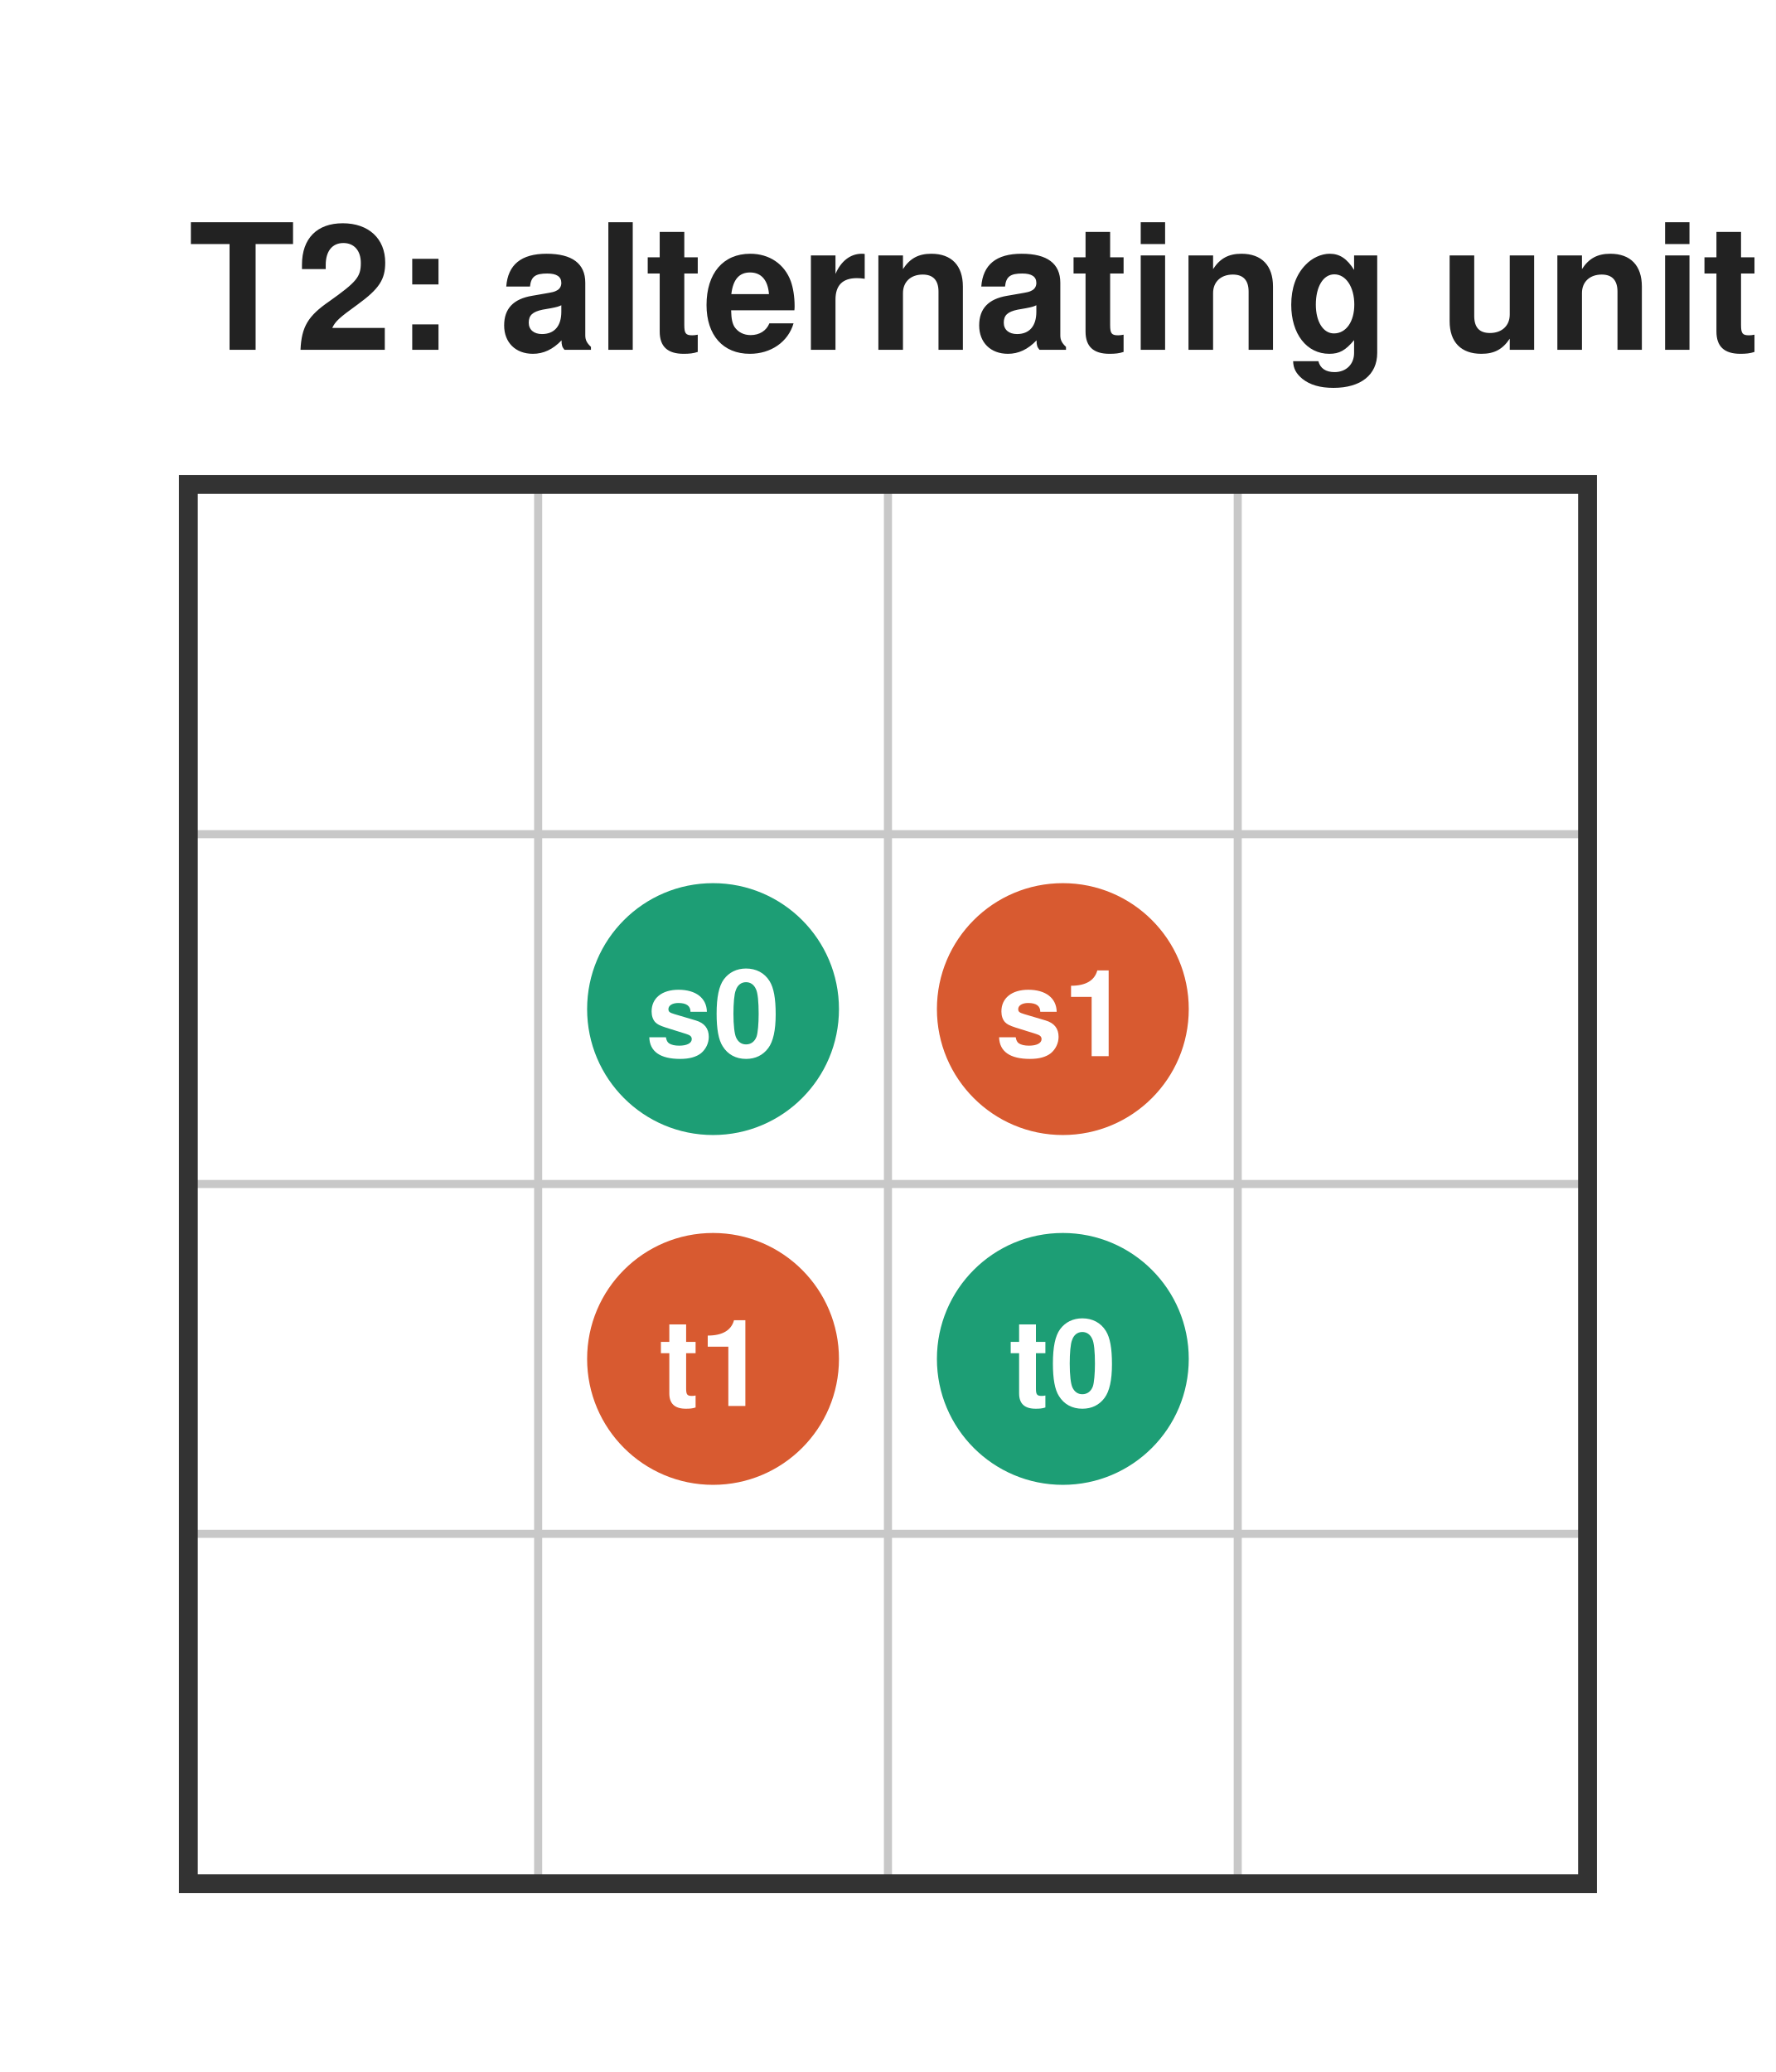
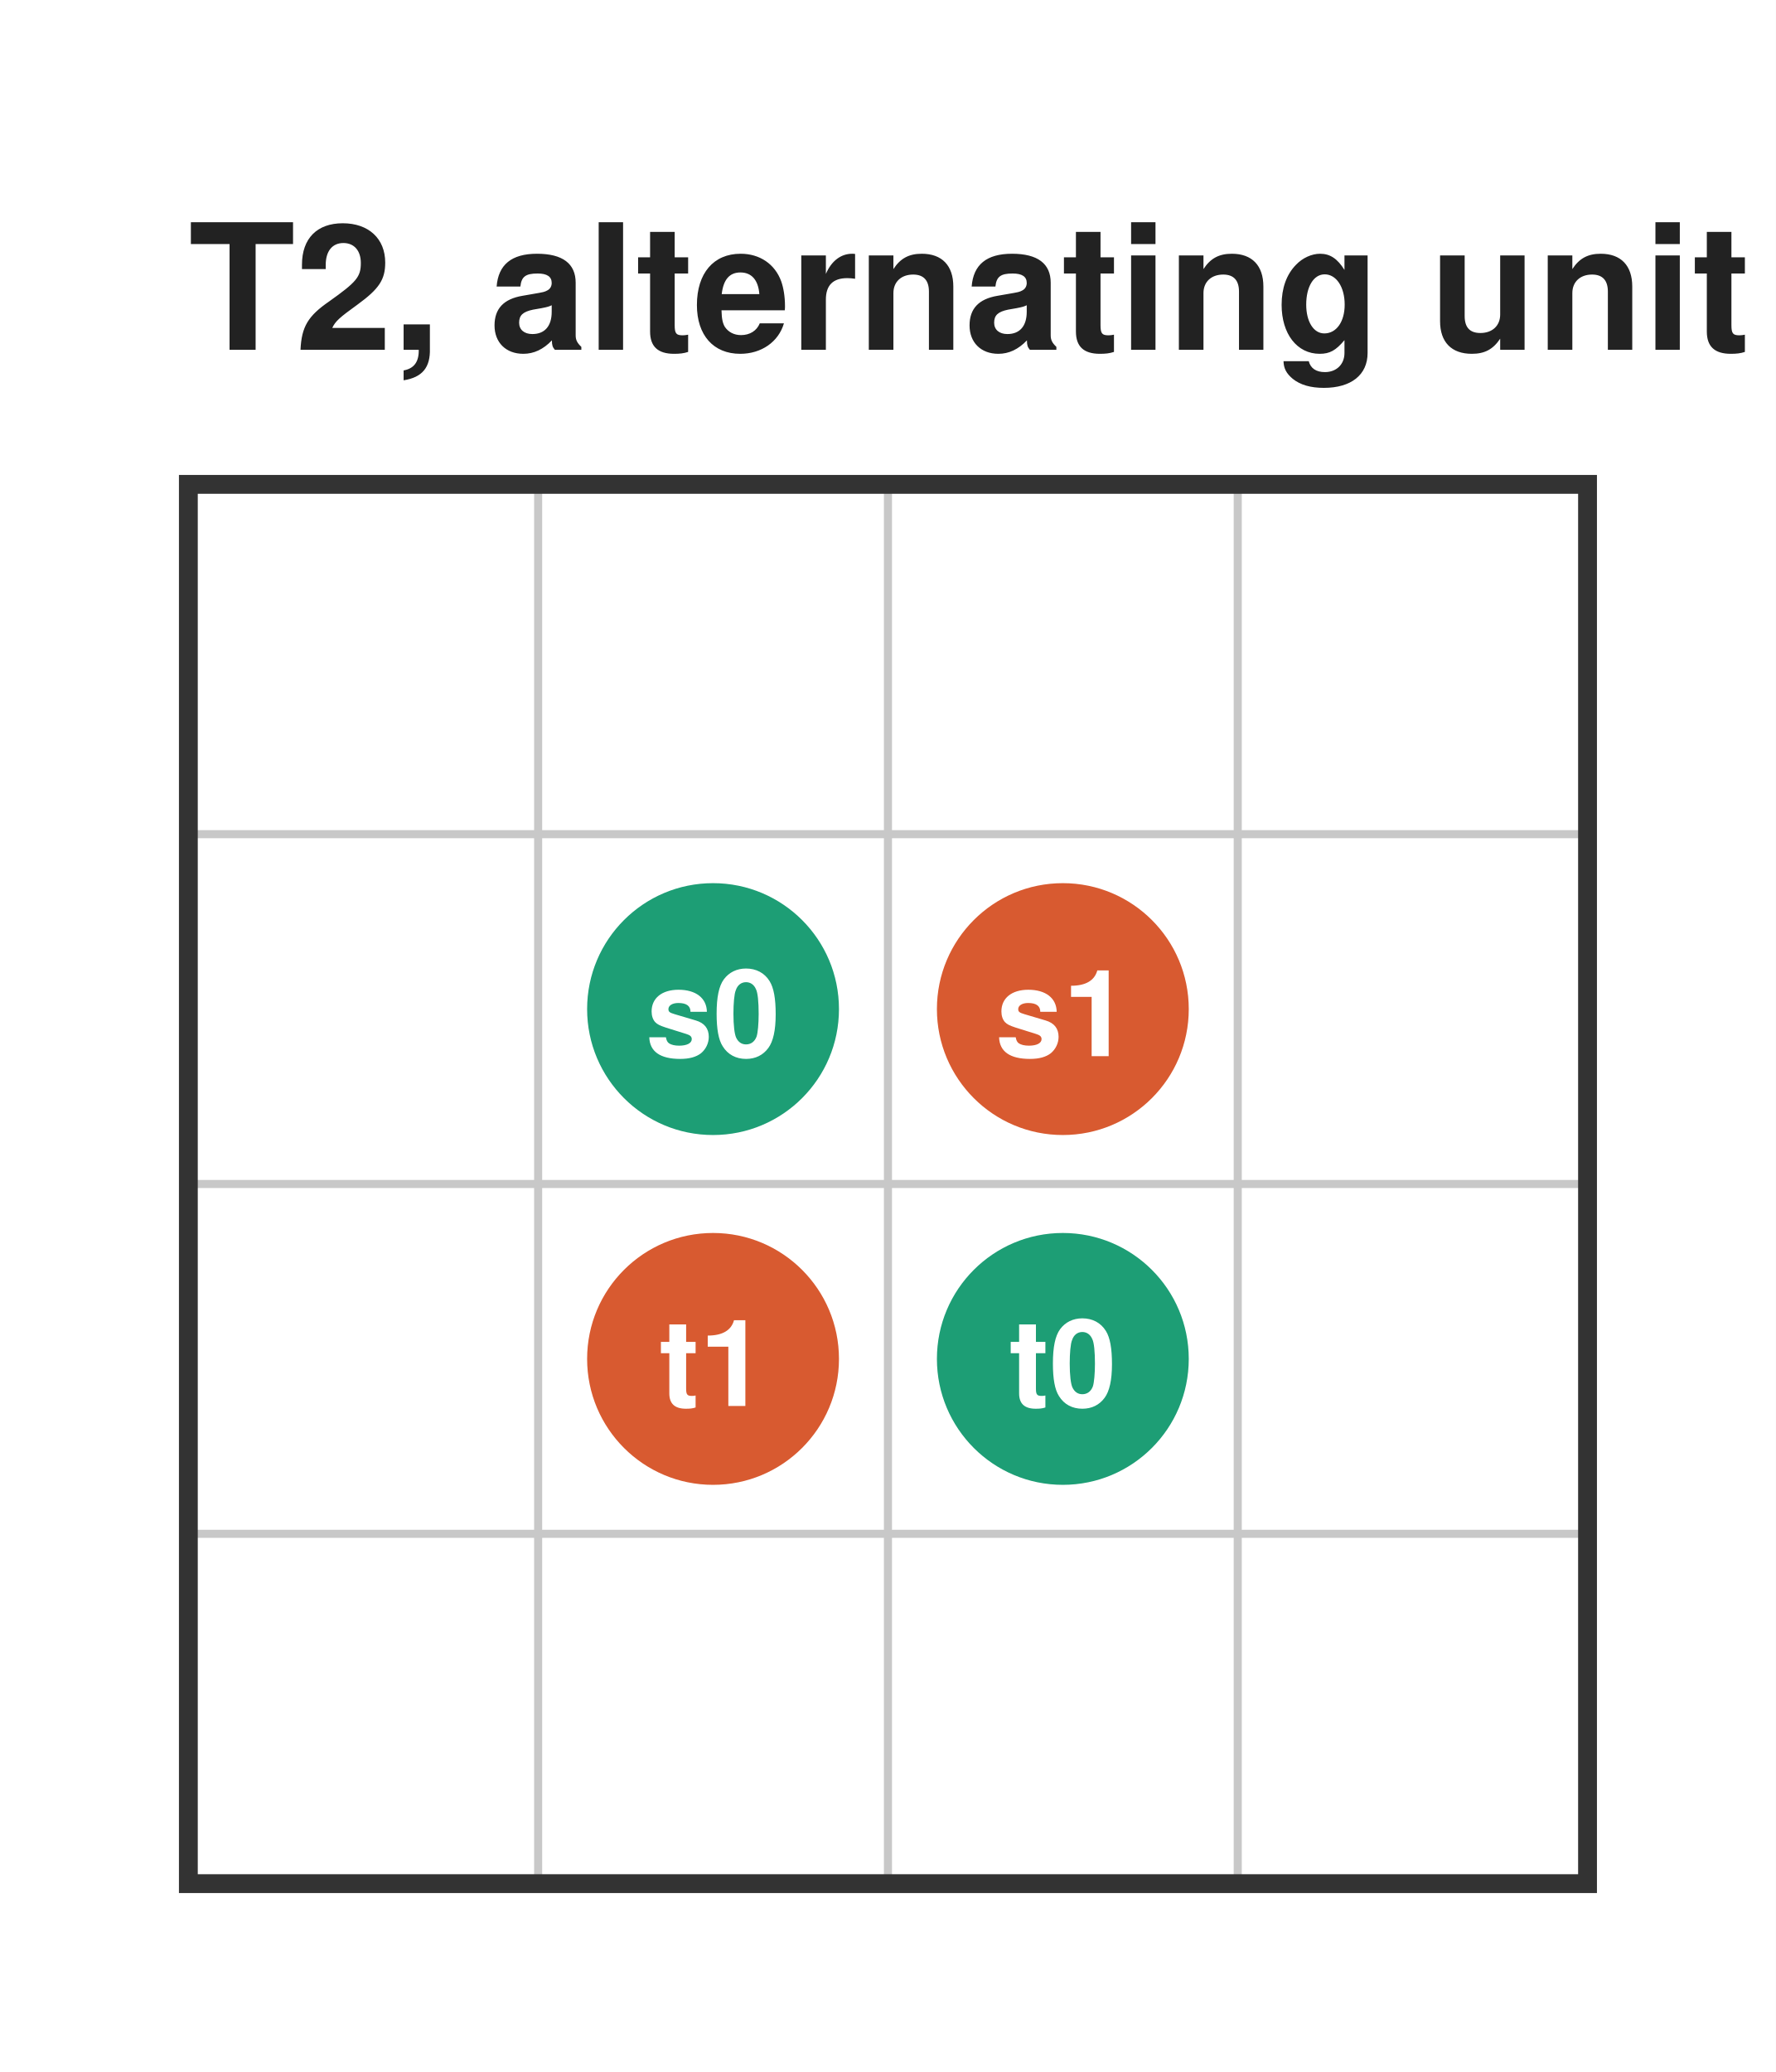
<svg xmlns="http://www.w3.org/2000/svg" width="132" height="154" viewBox="0 0 132 154" font-family="Helvetica, Arial, sans-serif">
  <rect width="100%" height="100%" fill="white" />
-   <text x="14" y="26" font-size="13" font-weight="700" fill="#222">T2: alternating unit square</text>
+   <text x="14" y="26" font-size="13" font-weight="700" fill="#222">T2, alternating unit square</text>
  <line x1="14" y1="36" x2="118" y2="36" stroke="#c8c8c8" stroke-width="0.6" />
  <line x1="14" y1="62" x2="118" y2="62" stroke="#c8c8c8" stroke-width="0.6" />
  <line x1="14" y1="88" x2="118" y2="88" stroke="#c8c8c8" stroke-width="0.6" />
  <line x1="14" y1="114" x2="118" y2="114" stroke="#c8c8c8" stroke-width="0.6" />
  <line x1="14" y1="140" x2="118" y2="140" stroke="#c8c8c8" stroke-width="0.6" />
  <line x1="14" y1="36" x2="14" y2="140" stroke="#c8c8c8" stroke-width="0.6" />
  <line x1="40" y1="36" x2="40" y2="140" stroke="#c8c8c8" stroke-width="0.6" />
  <line x1="66" y1="36" x2="66" y2="140" stroke="#c8c8c8" stroke-width="0.6" />
  <line x1="92" y1="36" x2="92" y2="140" stroke="#c8c8c8" stroke-width="0.6" />
  <line x1="118" y1="36" x2="118" y2="140" stroke="#c8c8c8" stroke-width="0.6" />
  <rect x="14" y="36" width="104" height="104" fill="none" stroke="#333" stroke-width="1.4" />
  <circle cx="53.0" cy="75.0" r="9.36" fill="#1D9E75" />
  <text x="53.0" y="78.5" font-size="9" font-weight="700" fill="white" text-anchor="middle">s0</text>
  <circle cx="79.0" cy="101.0" r="9.36" fill="#1D9E75" />
  <text x="79.0" y="104.5" font-size="9" font-weight="700" fill="white" text-anchor="middle">t0</text>
  <circle cx="79.0" cy="75.0" r="9.36" fill="#D85A30" />
  <text x="79.0" y="78.5" font-size="9" font-weight="700" fill="white" text-anchor="middle">s1</text>
  <circle cx="53.0" cy="101.0" r="9.36" fill="#D85A30" />
  <text x="53.0" y="104.5" font-size="9" font-weight="700" fill="white" text-anchor="middle">t1</text>
</svg>
